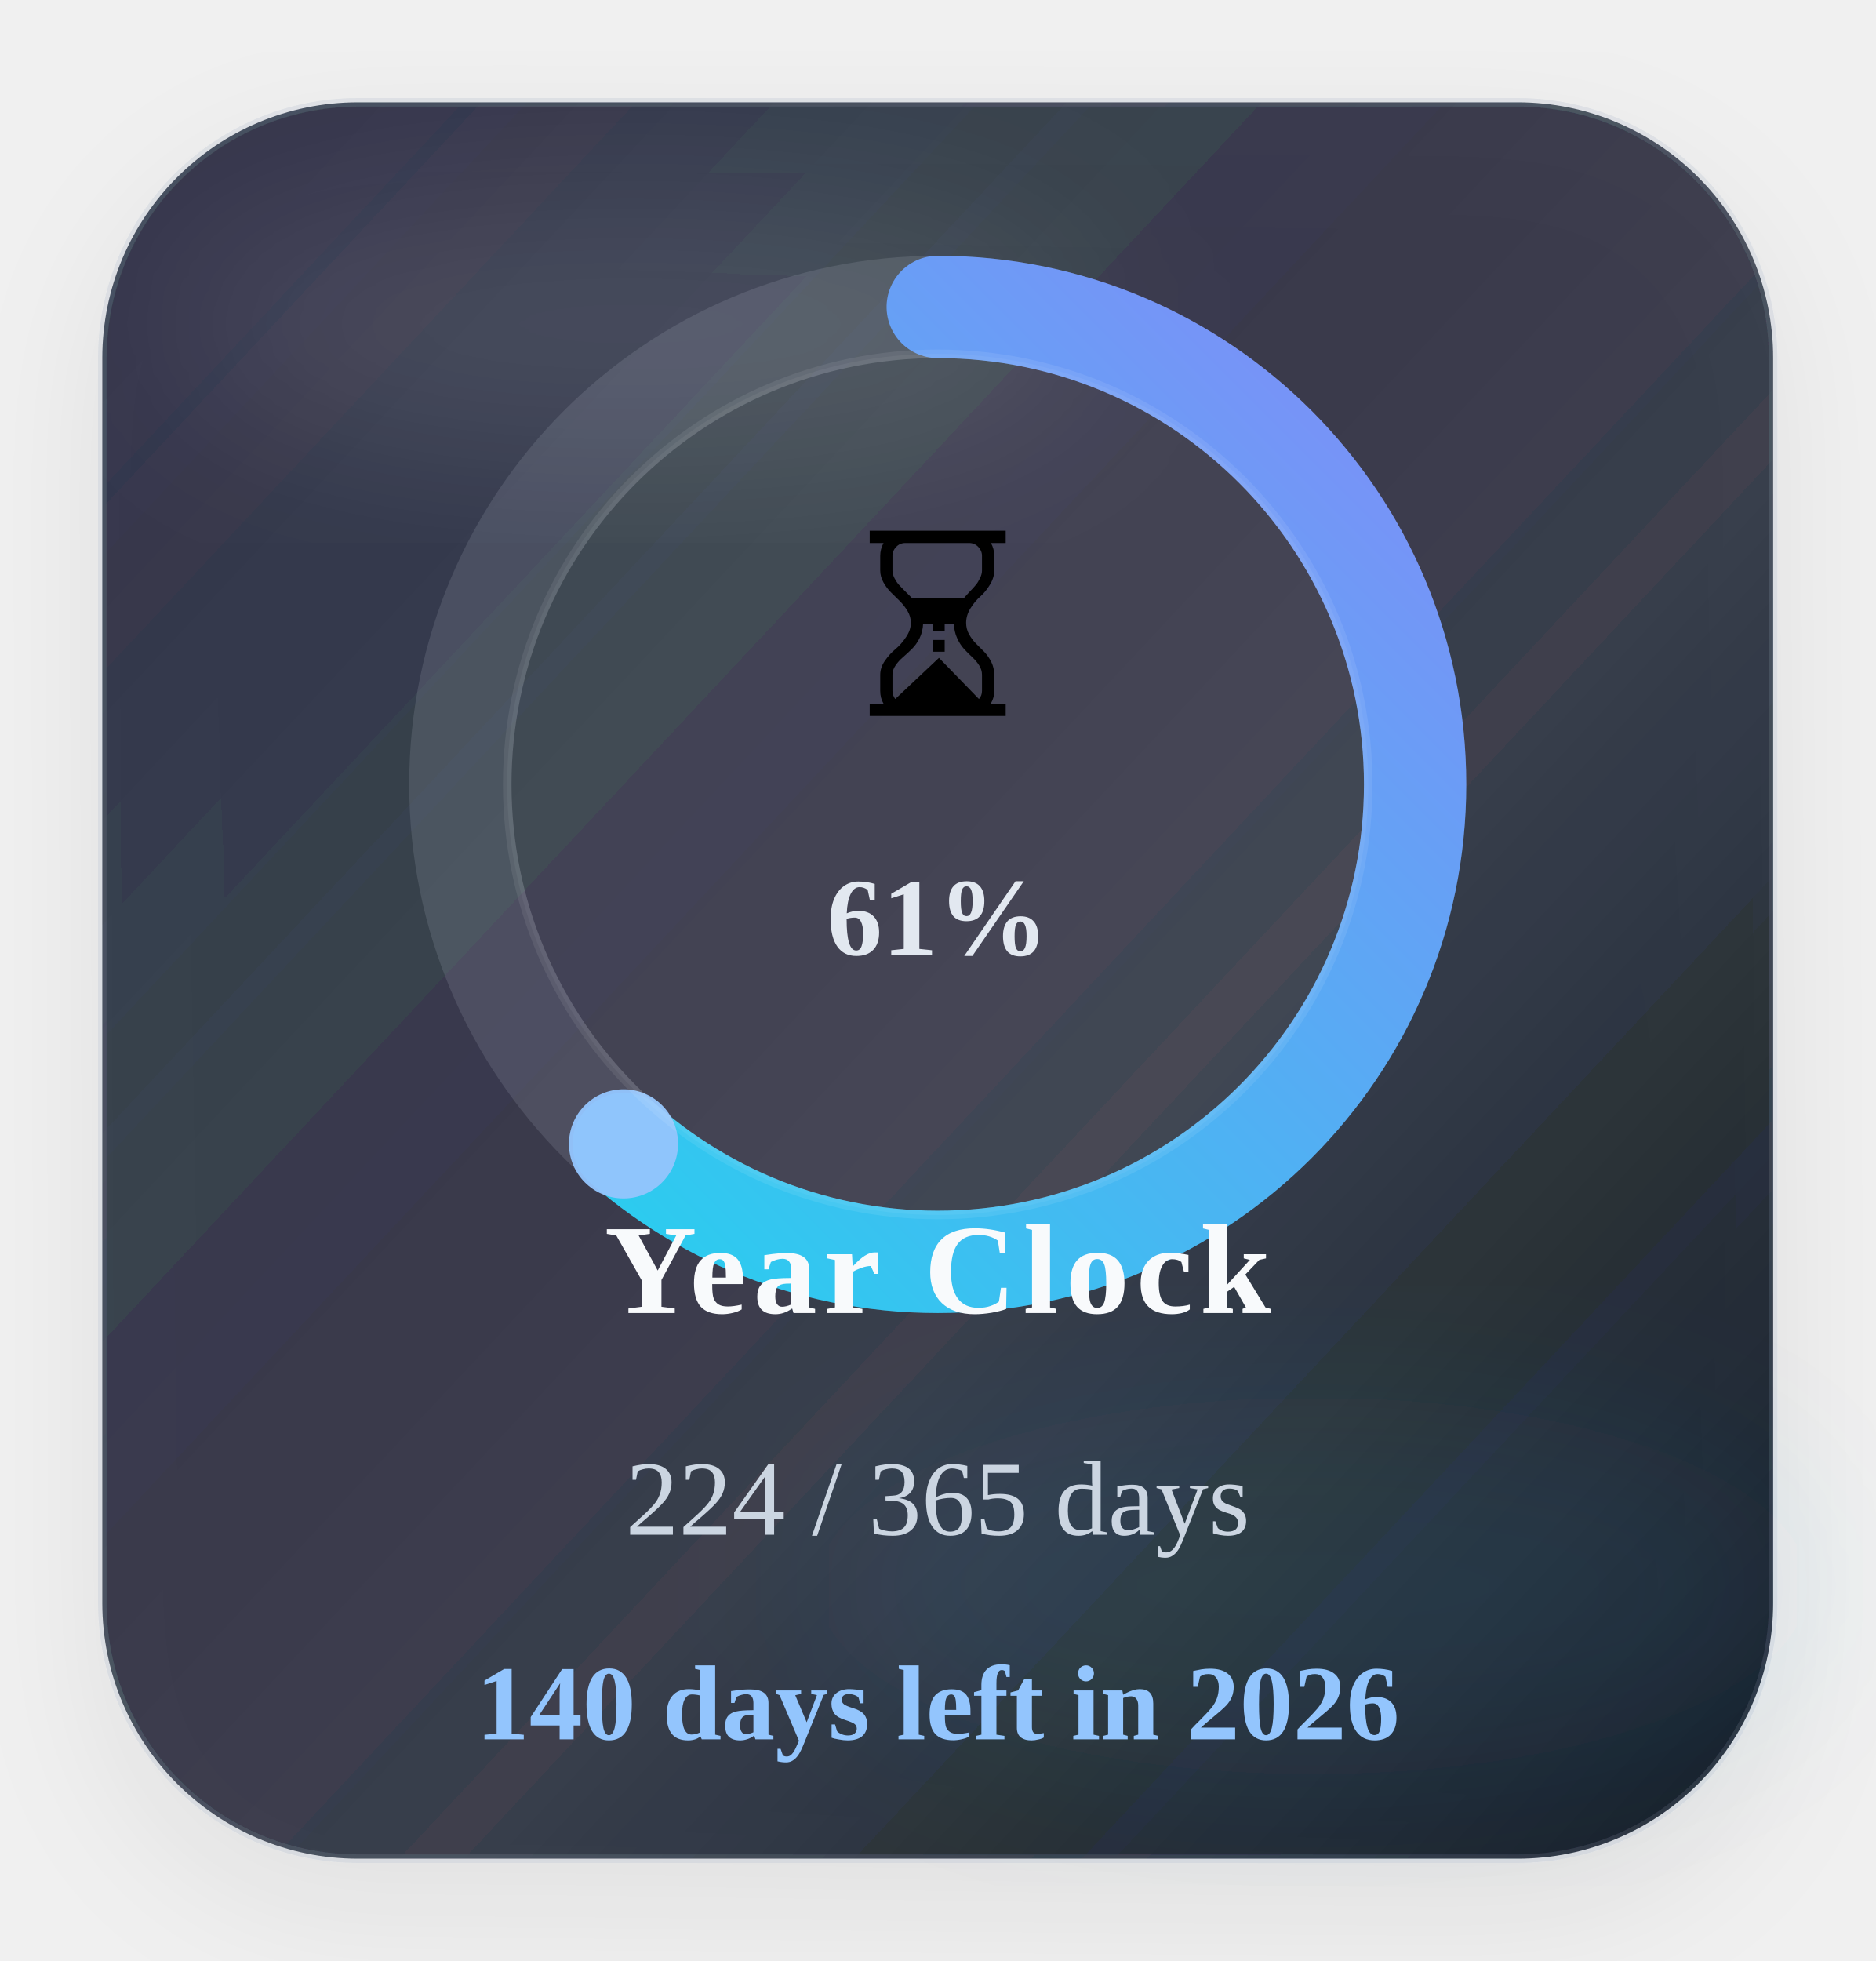
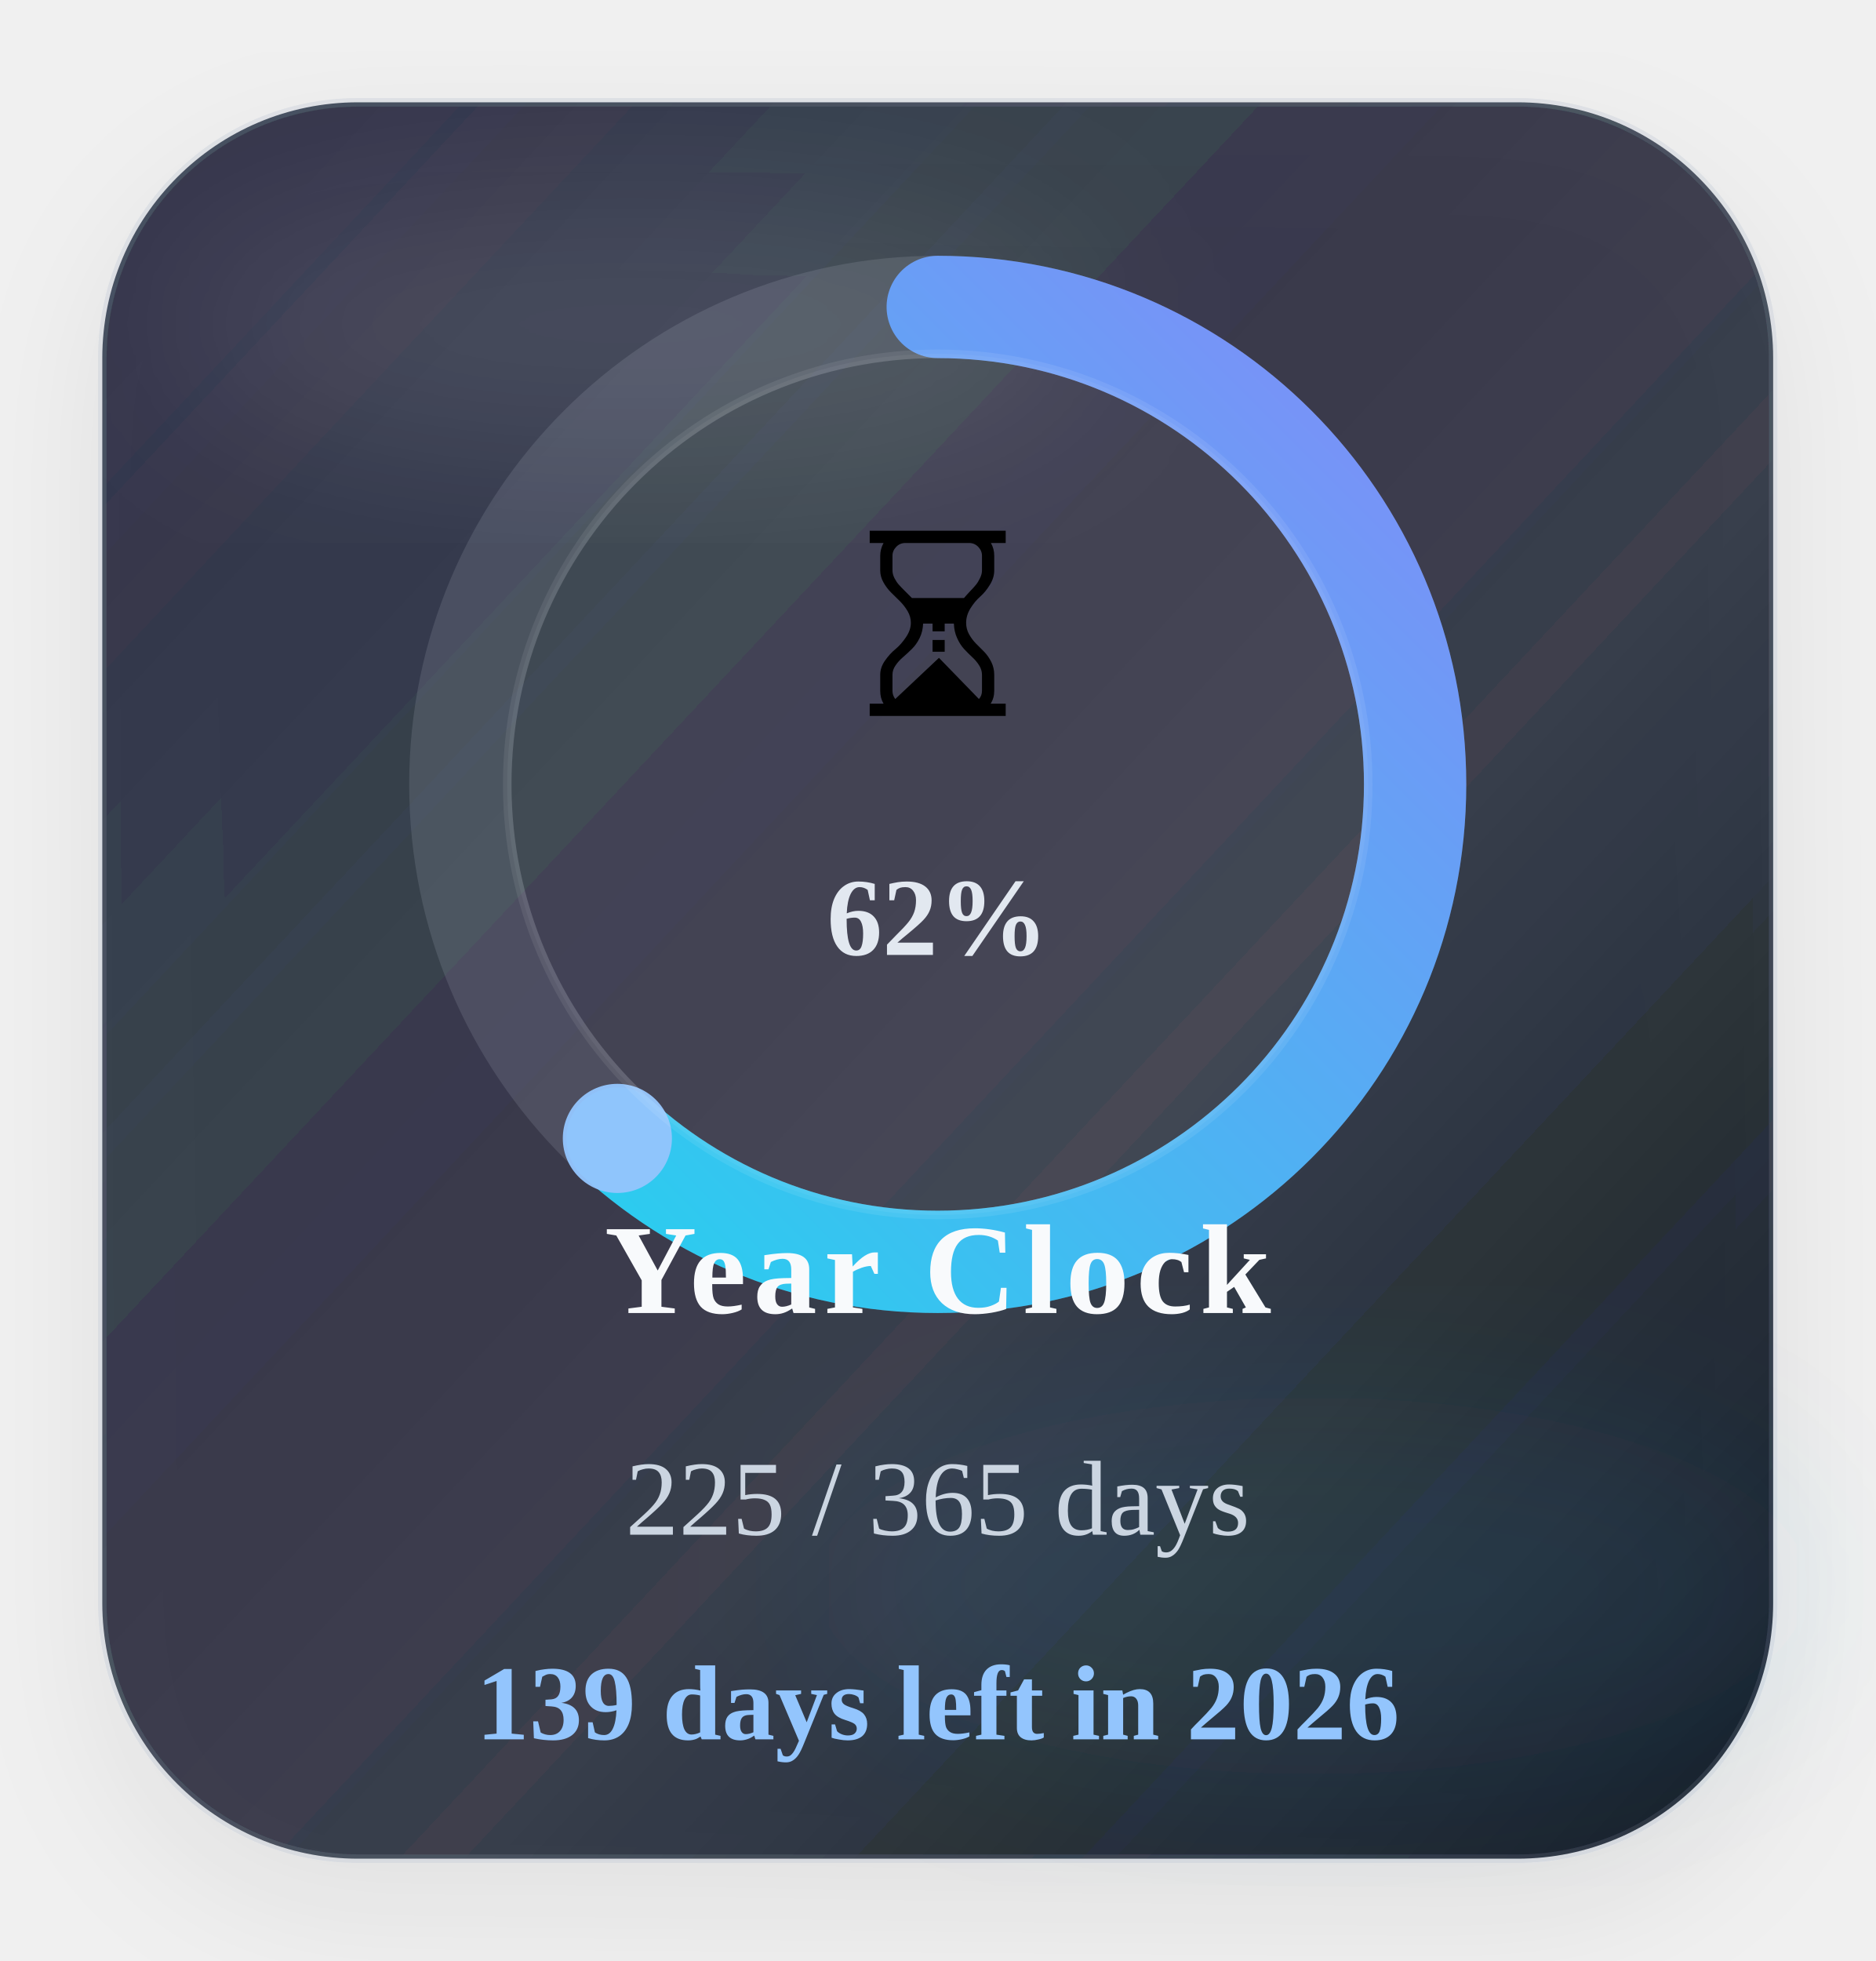
<svg xmlns="http://www.w3.org/2000/svg" width="220" height="230" viewBox="0 0 220 230" role="img" aria-label="Time progress for 2026">
  <defs>
    <linearGradient id="timeGradient" x1="0%" y1="0%" x2="100%" y2="100%">
      <stop offset="0%" stop-color="#22d3ee" />
      <stop offset="100%" stop-color="#818cf8" />
    </linearGradient>
    <linearGradient id="timeCard" x1="0%" y1="0%" x2="100%" y2="100%">
      <stop offset="0%" stop-color="#1c2537" stop-opacity="0.88" />
      <stop offset="60%" stop-color="#111827" stop-opacity="0.8" />
      <stop offset="100%" stop-color="#0b1220" stop-opacity="0.96" />
    </linearGradient>
    <filter id="timeShadow" x="-25%" y="-25%" width="150%" height="150%">
      <feDropShadow dx="0" dy="6" stdDeviation="8" flood-color="#020617" flood-opacity="0.08" />
    </filter>
    <filter id="timeBlur" x="-30%" y="-30%" width="160%" height="160%">
      <feGaussianBlur stdDeviation="10" />
    </filter>
  </defs>
  <rect x="12" y="12" width="196" height="206" rx="30" fill="url(#timeCard)" stroke="#94a3b8" stroke-opacity="0.18" filter="url(#timeShadow)" />
  <ellipse cx="74" cy="38" rx="54" ry="16" fill="#ffffff" fill-opacity="0.09" filter="url(#timeBlur)" />
  <ellipse cx="154" cy="186" rx="58" ry="22" fill="#38bdf8" fill-opacity="0.08" filter="url(#timeBlur)" />
  <circle class="ring-track" cx="110" cy="92" r="56" fill="none" stroke="#cbd5e1" stroke-opacity="0.14" stroke-width="12" />
-   <circle class="progress-ring" cx="110" cy="92" r="56" fill="none" stroke="url(#timeGradient)" stroke-width="12" stroke-linecap="round" stroke-dasharray="351.86" stroke-dashoffset="135.70" data-target-offset="135.70" data-ring-length="351.86" transform="rotate(-90 110 92)" />
-   <circle class="progress-endcap" cx="73.14" cy="134.16" r="6.4" fill="#93c5fd" fill-opacity="0.96" data-center-x="110" data-center-y="92" data-radius="56" data-target-angle="131.1583" />
+   <circle class="progress-ring" cx="110" cy="92" r="56" fill="none" stroke="url(#timeGradient)" stroke-width="12" stroke-linecap="round" stroke-dasharray="351.86" stroke-dashoffset="134.74" data-target-offset="134.74" data-ring-length="351.86" transform="rotate(-90 110 92)" />
+   <circle class="progress-endcap" cx="72.42" cy="133.52" r="6.4" fill="#93c5fd" fill-opacity="0.96" data-center-x="110" data-center-y="92" data-radius="56" data-target-angle="132.1445" />
  <circle class="ring-core" cx="110" cy="92" r="50.5" fill="#ffffff" fill-opacity="0.05" stroke="#ffffff" stroke-opacity="0.08" />
  <text class="progress-emoji" x="110" y="84" text-anchor="middle" font-size="30">⏳</text>
-   <text class="progress-percent" x="110" y="112" text-anchor="middle" font-size="13" font-weight="700" fill="#e2e8f0">61%</text>
+   <text class="progress-percent" x="110" y="112" text-anchor="middle" font-size="13" font-weight="700" fill="#e2e8f0">62%</text>
  <text class="progress-label" x="110" y="154" text-anchor="middle" font-size="15" font-weight="700" letter-spacing="0.8" fill="#f8fafc">Year Clock</text>
-   <text class="progress-value" x="110" y="180" text-anchor="middle" font-size="12.5" fill="#cbd5e1">224 / 365 days</text>
-   <text class="progress-status" data-status-state="remaining" x="110" y="204" text-anchor="middle" font-size="12.5" font-weight="700" fill="#93c5fd">140 days left in 2026</text>
+   <text class="progress-value" x="110" y="180" text-anchor="middle" font-size="12.5" fill="#cbd5e1">225 / 365 days</text>
+   <text class="progress-status" data-status-state="remaining" x="110" y="204" text-anchor="middle" font-size="12.5" font-weight="700" fill="#93c5fd">139 days left in 2026</text>
</svg>
